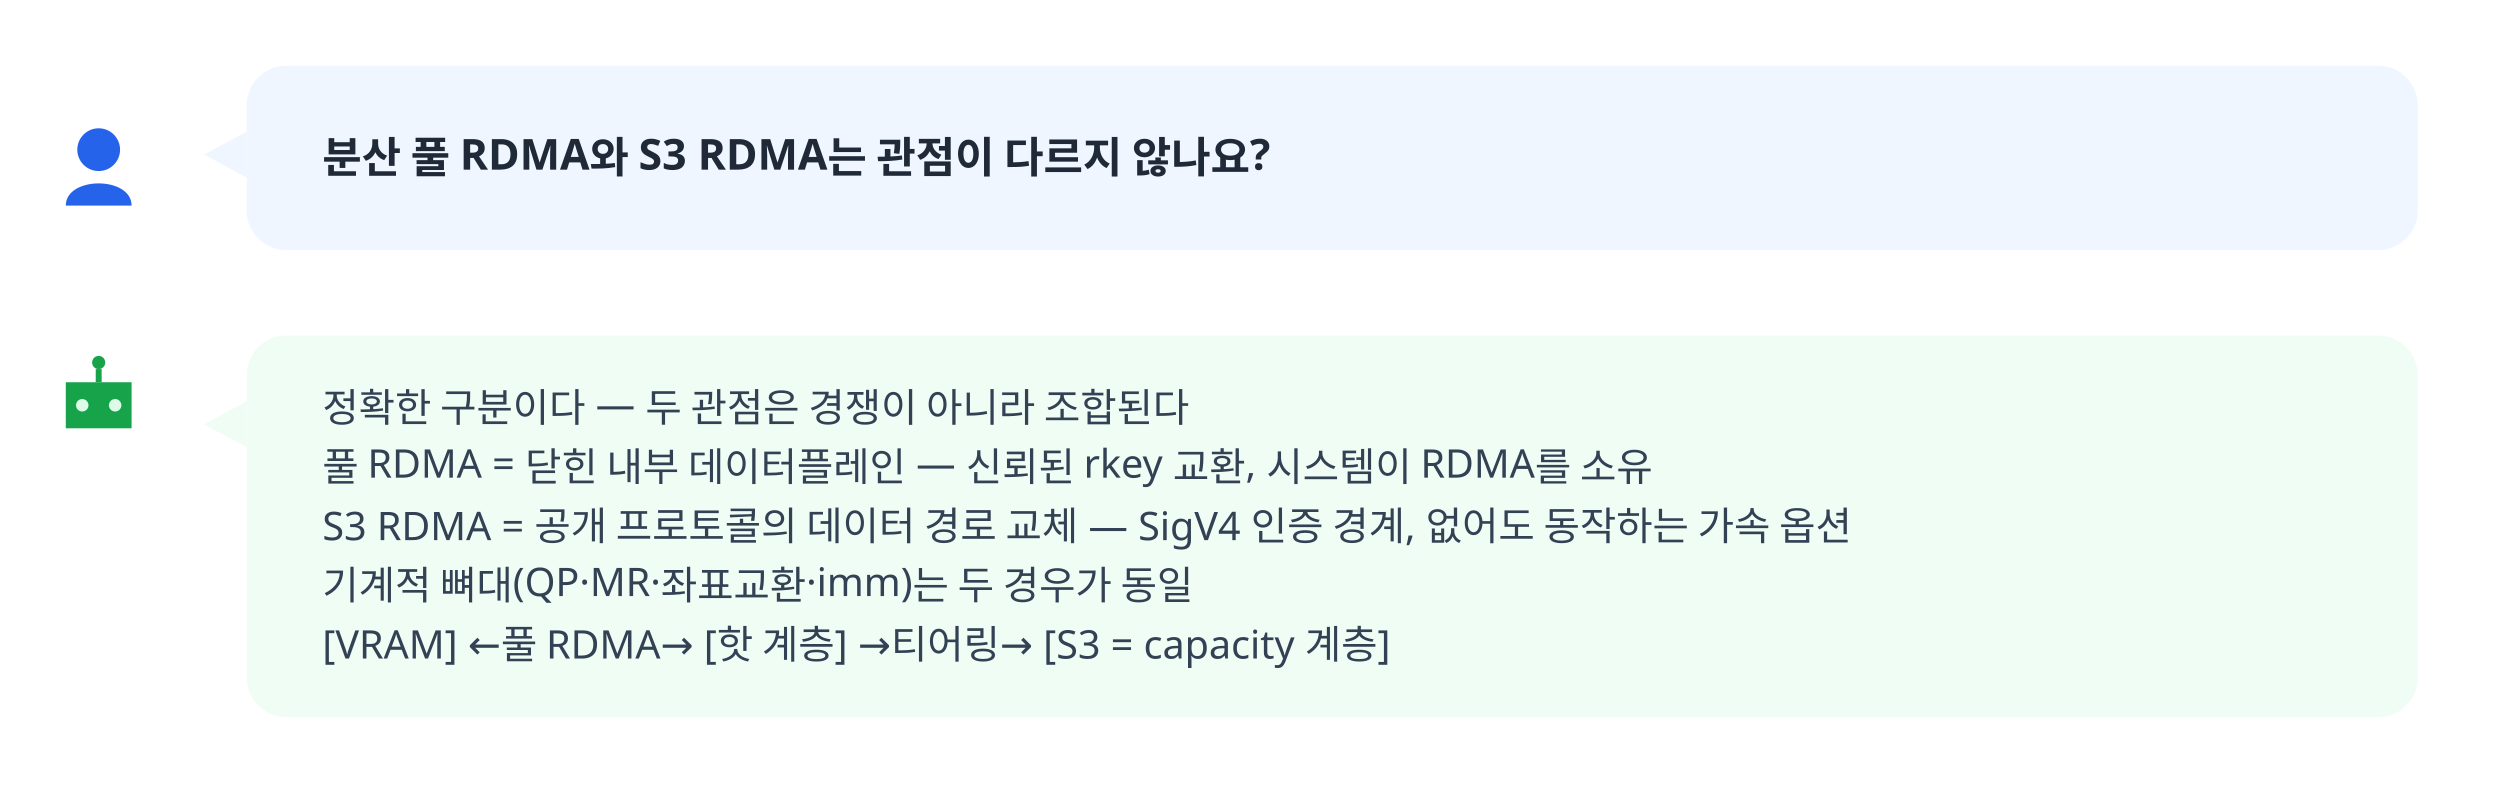
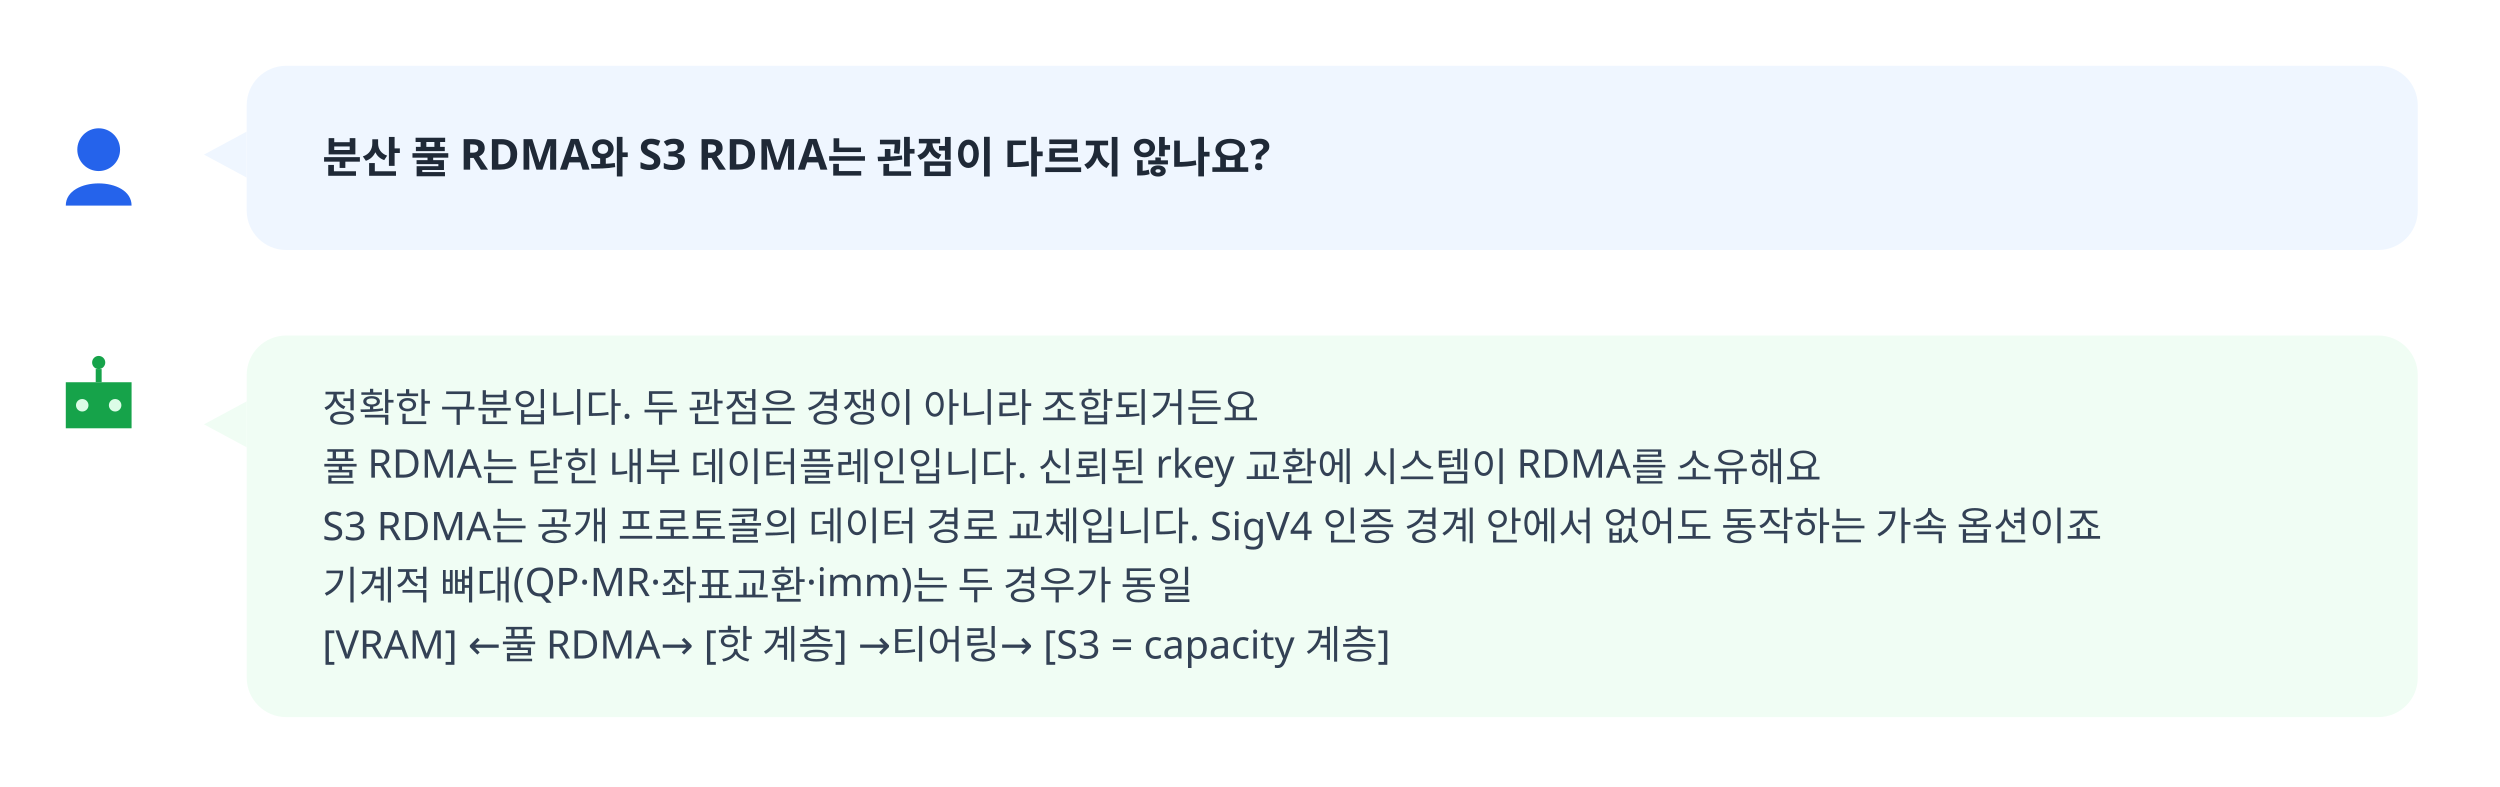
<svg xmlns="http://www.w3.org/2000/svg" viewBox="0 0 760 239" width="760" role="img" aria-label="질문: 분산 풀 RDMA와 S3 RDMA는 관점이 다르지 않나요? 답변: 두 관점은 경쟁이 아니라 조합된다.">
  <style>text{font-family:'Noto Sans KR','Apple SD Gothic Neo','Malgun Gothic',system-ui,sans-serif}</style>
  <circle cx="30" cy="45.5" r="6.5" fill="#2563eb" />
  <path d="M20 62.5 C20 53.5, 40 53.5, 40 62.5 Z" fill="#2563eb" />
  <rect x="75" y="20" width="660" height="56" rx="12" fill="#eff6ff" />
  <path d="M75 40.0 L62 47.0 L75 54.0 Z" fill="#eff6ff" />
  <text x="98" y="52.5" font-size="13" font-weight="600" fill="#1f2937">분산 풀 RDMA와 S3 RDMA는 관점이 다르지 않나요?</text>
  <circle cx="30" cy="110.2" r="2" fill="#16a34a" />
  <line x1="30" y1="112.2" x2="30" y2="116.2" stroke="#16a34a" stroke-width="1.8" />
  <path d="M20 116.2 L40 116.2 L40 130.2 L20 130.2 Z" fill="#16a34a" />
  <circle cx="25" cy="123.2" r="1.9" fill="#dcfce7" />
  <circle cx="35" cy="123.2" r="1.9" fill="#dcfce7" />
  <rect x="75" y="102" width="660" height="116" rx="12" fill="#f0fdf4" />
  <path d="M75 122.0 L62 129.0 L75 136.0 Z" fill="#f0fdf4" />
-   <text x="98" y="128.2" font-size="12" fill="#334155">정확한 구분이다 — 두 관점은 경쟁이 아니라 조합된다</text>
-   <text x="98" y="146.2" font-size="12" fill="#334155">풀 RDMA = 닫힌 내부 데이터플레인 — 신뢰된 rkey 교환, 시스템이 RDMA를 소유</text>
-   <text x="98" y="164.2" font-size="12" fill="#334155">S3 RDMA = 공개 프로토콜의 데이터 경로 교체 — SigV4 인증 경계, 없어도 동작하는 가속 옵션</text>
+   <text x="98" y="128.2" font-size="12" fill="#334155">정확한 구분입니다. 두 관점은 경쟁이 아니라 조합되거든요</text>
+   <text x="98" y="146.2" font-size="12" fill="#334155">풀 RDMA는 닫힌 내부 데이터플레인입니다. 신뢰된 rkey 교환에 시스템이 RDMA를 소유해요</text>
+   <text x="98" y="164.2" font-size="12" fill="#334155">S3 RDMA는 공개 프로토콜의 데이터 경로 교체입니다. SigV4 인증 경계 안에서 없어도 동작하는 가속 옵션이죠</text>
  <text x="98" y="182.2" font-size="12" fill="#334155">기계적 뼈대(QP·MR·좌표교환·imm)는 두 경우가 동일</text>
  <text x="98" y="200.2" font-size="12" fill="#334155">[VRAM] ←풀 RDMA→ [핫 계층] →티어링→ [S3 = capacity 계층]</text>
</svg>
